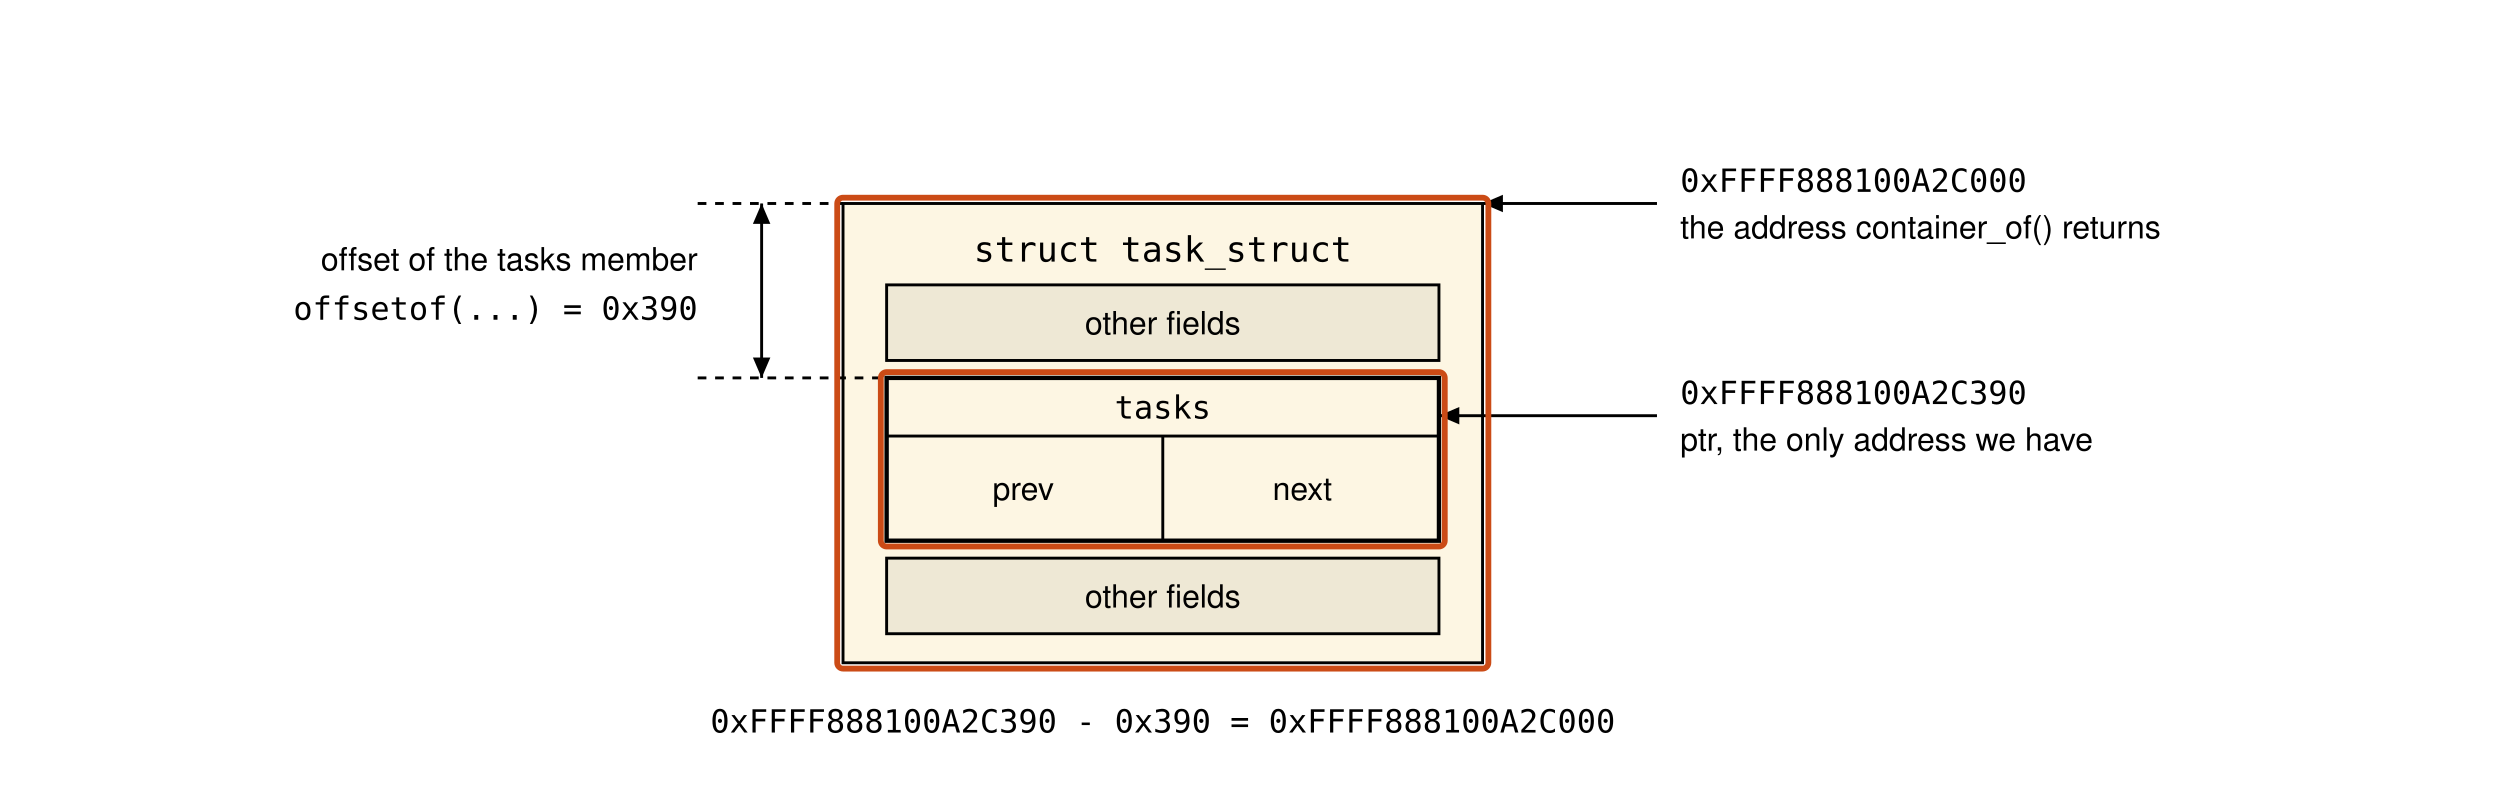
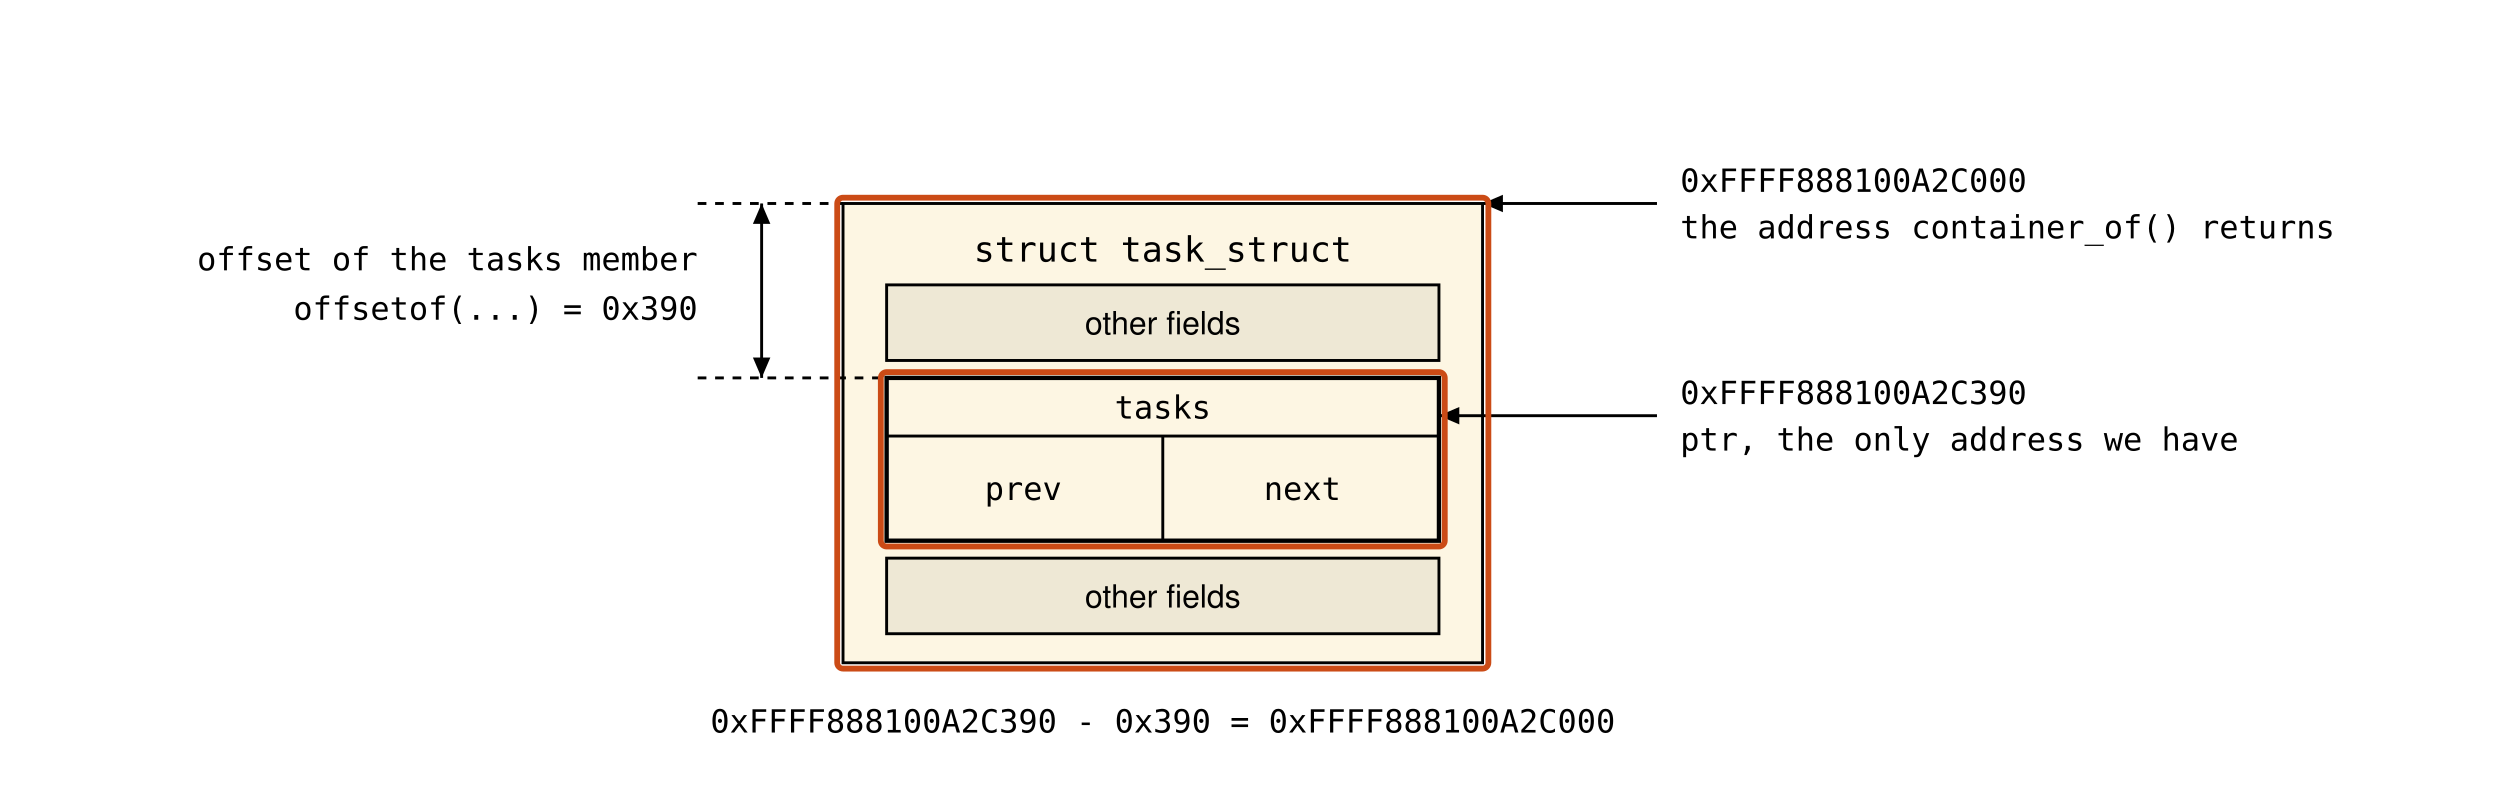
<svg xmlns="http://www.w3.org/2000/svg" version="1.1" width="860px" height="270px" viewBox="0 0 860 270" style="background: transparent; background-color: transparent; color-scheme: light dark;" font-family="Helvetica">
  <style>
    .box  { fill: #fdf6e3; stroke: #000000; stroke-width: 1;
            fill: light-dark(#fdf6e3, #201a0a); stroke: light-dark(#000000, #ffffff); }
    .hi   { fill: #eee8d5; stroke: #000000; stroke-width: 1;
            fill: light-dark(#eee8d5, #2d2614); stroke: light-dark(#000000, #ffffff); }
    .node { fill: #fdf6e3; stroke: #000000; stroke-width: 1.5;
            fill: light-dark(#fdf6e3, #201a0a); stroke: light-dark(#000000, #ffffff); }
    .div  { stroke: #000000; stroke-width: 1;
            stroke: light-dark(#000000, #ffffff); }
    .gd   { stroke: #000000; stroke-width: 1; stroke-dasharray: 3 3; fill: none;
            stroke: light-dark(#000000, #ffffff); }
    .ah   { fill: #000000; fill: light-dark(#000000, #ffffff); }
    .ttl  { fill: #000000; font-size: 12px; text-anchor: middle; font-family: monospace;
            fill: light-dark(#000000, #ffffff); }
    .mem  { fill: #000000; font-size: 11px; text-anchor: middle; font-family: monospace;
            fill: light-dark(#000000, #ffffff); }
    .val  { fill: #000000; font-size: 11px; text-anchor: middle;
            fill: light-dark(#000000, #ffffff); }
    .lbl  { fill: #000000; font-size: 11px; text-anchor: middle;
            fill: light-dark(#000000, #ffffff); }

    /* these two win over the anchor set by .mem / .val above */
    .l    { text-anchor: end; }
    .r    { text-anchor: start; }

    /* step 1 - all we hold is the address of the embedded member,
       step 2 - after subtracting the offset we hold the container */
    .hl   { fill: none; stroke: #cb4b16; stroke-width: 2;
            stroke: light-dark(#cb4b16, #eb7a4a); }
    .hl-member    { animation: member    6s ease-in-out infinite; }
    .hl-container { animation: container 6s ease-in-out infinite; }

    @keyframes member {
        0% { opacity: 0; }
        8% { opacity: 1; }
       42% { opacity: 1; }
       50% { opacity: 0; }
      100% { opacity: 0; }
    }

    @keyframes container {
        0% { opacity: 0; }
       50% { opacity: 0; }
       58% { opacity: 1; }
       92% { opacity: 1; }
      100% { opacity: 0; }
    }

    @media (prefers-reduced-motion: reduce) {
      .hl-member, .hl-container { animation: none; opacity: 0; }
    }
+     .mono { font-family: monospace; }
  </style>
  <defs>
    <marker id="arrow" markerWidth="8" markerHeight="8" refX="7" refY="3" orient="auto" markerUnits="strokeWidth">
      <path class="ah" d="M0,0 L7,3 L0,6 z" />
    </marker>
    <marker id="arrow-back" markerWidth="8" markerHeight="8" refX="0" refY="3" orient="auto" markerUnits="strokeWidth">
      <path class="ah" d="M7,0 L0,3 L7,6 z" />
    </marker>
  </defs>
  <rect class="box" x="290" y="70" width="220" height="158" />
  <text class="ttl" x="400" y="90">struct task_struct</text>
  <rect class="hi" x="305" y="98" width="190" height="26" />
  <text class="val" x="400" y="115">other fields</text>
  <rect class="node" x="305" y="130" width="190" height="56" />
  <text class="mem" x="400" y="144">tasks</text>
  <line class="div" x1="305" y1="150" x2="495" y2="150" />
  <line class="div" x1="400" y1="150" x2="400" y2="186" />
-   <text class="lbl" x="352" y="172">prev</text>
-   <text class="lbl" x="448" y="172">next</text>
+   <text class="lbl mono" x="352" y="172">prev</text>
+   <text class="lbl mono" x="448" y="172">next</text>
  <rect class="hi" x="305" y="192" width="190" height="26" />
  <text class="val" x="400" y="209">other fields</text>
  <line class="gd" x1="240" y1="70" x2="290" y2="70" />
  <line class="gd" x1="240" y1="130" x2="305" y2="130" />
  <line class="div" x1="262" y1="70" x2="262" y2="130" marker-start="url(#arrow-back)" marker-end="url(#arrow)" />
-   <text class="val l" x="240" y="93">offset of the tasks member</text>
+   <text class="mem l" x="240" y="93">offset of the tasks member</text>
  <text class="mem l" x="240" y="110">offsetof(...) = 0x390</text>
  <line class="div" x1="570" y1="70" x2="510" y2="70" marker-end="url(#arrow)" />
  <text class="mem r" x="578" y="66">0xFFFF888100A2C000</text>
-   <text class="val r" x="578" y="82">the address container_of() returns</text>
+   <text class="mem r" x="578" y="82">the address container_of() returns</text>
  <line class="div" x1="570" y1="143" x2="495" y2="143" marker-end="url(#arrow)" />
  <text class="mem r" x="578" y="139">0xFFFF888100A2C390</text>
-   <text class="val r" x="578" y="155">ptr, the only address we have</text>
+   <text class="mem r" x="578" y="155">ptr, the only address we have</text>
  <text class="mem" x="400" y="252">0xFFFF888100A2C390 - 0x390 = 0xFFFF888100A2C000</text>
  <rect class="hl hl-member" x="303" y="128" width="194" height="60" rx="2" />
  <rect class="hl hl-container" x="288" y="68" width="224" height="162" rx="2" />
</svg>
